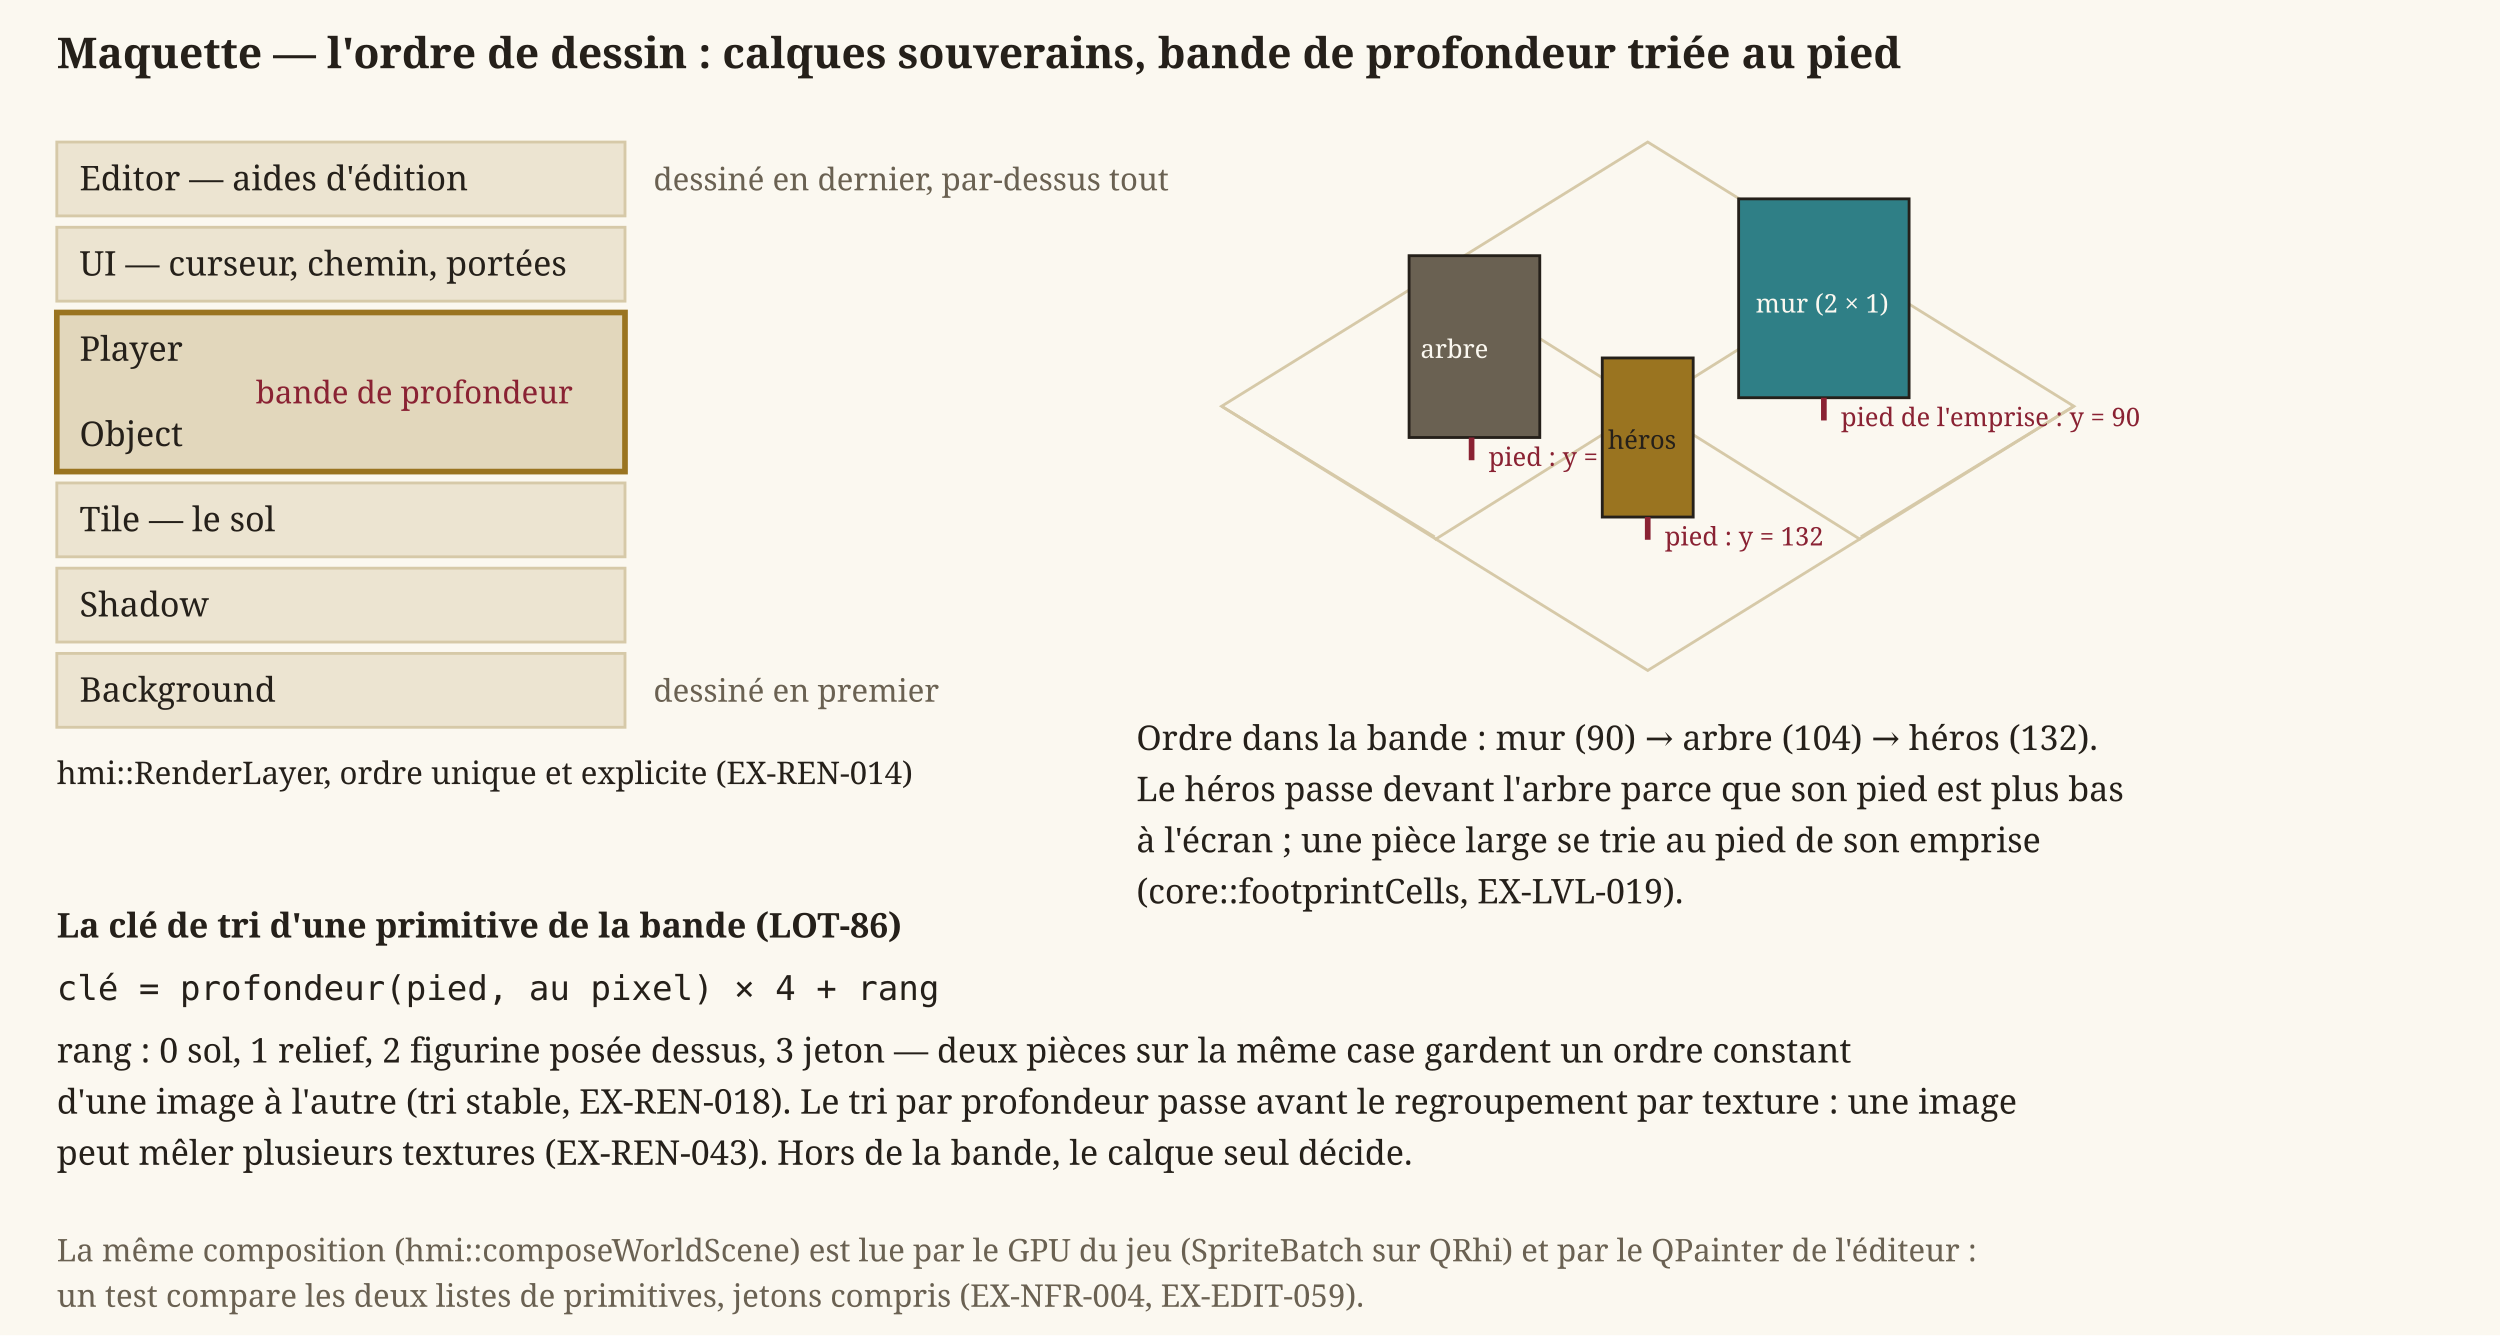
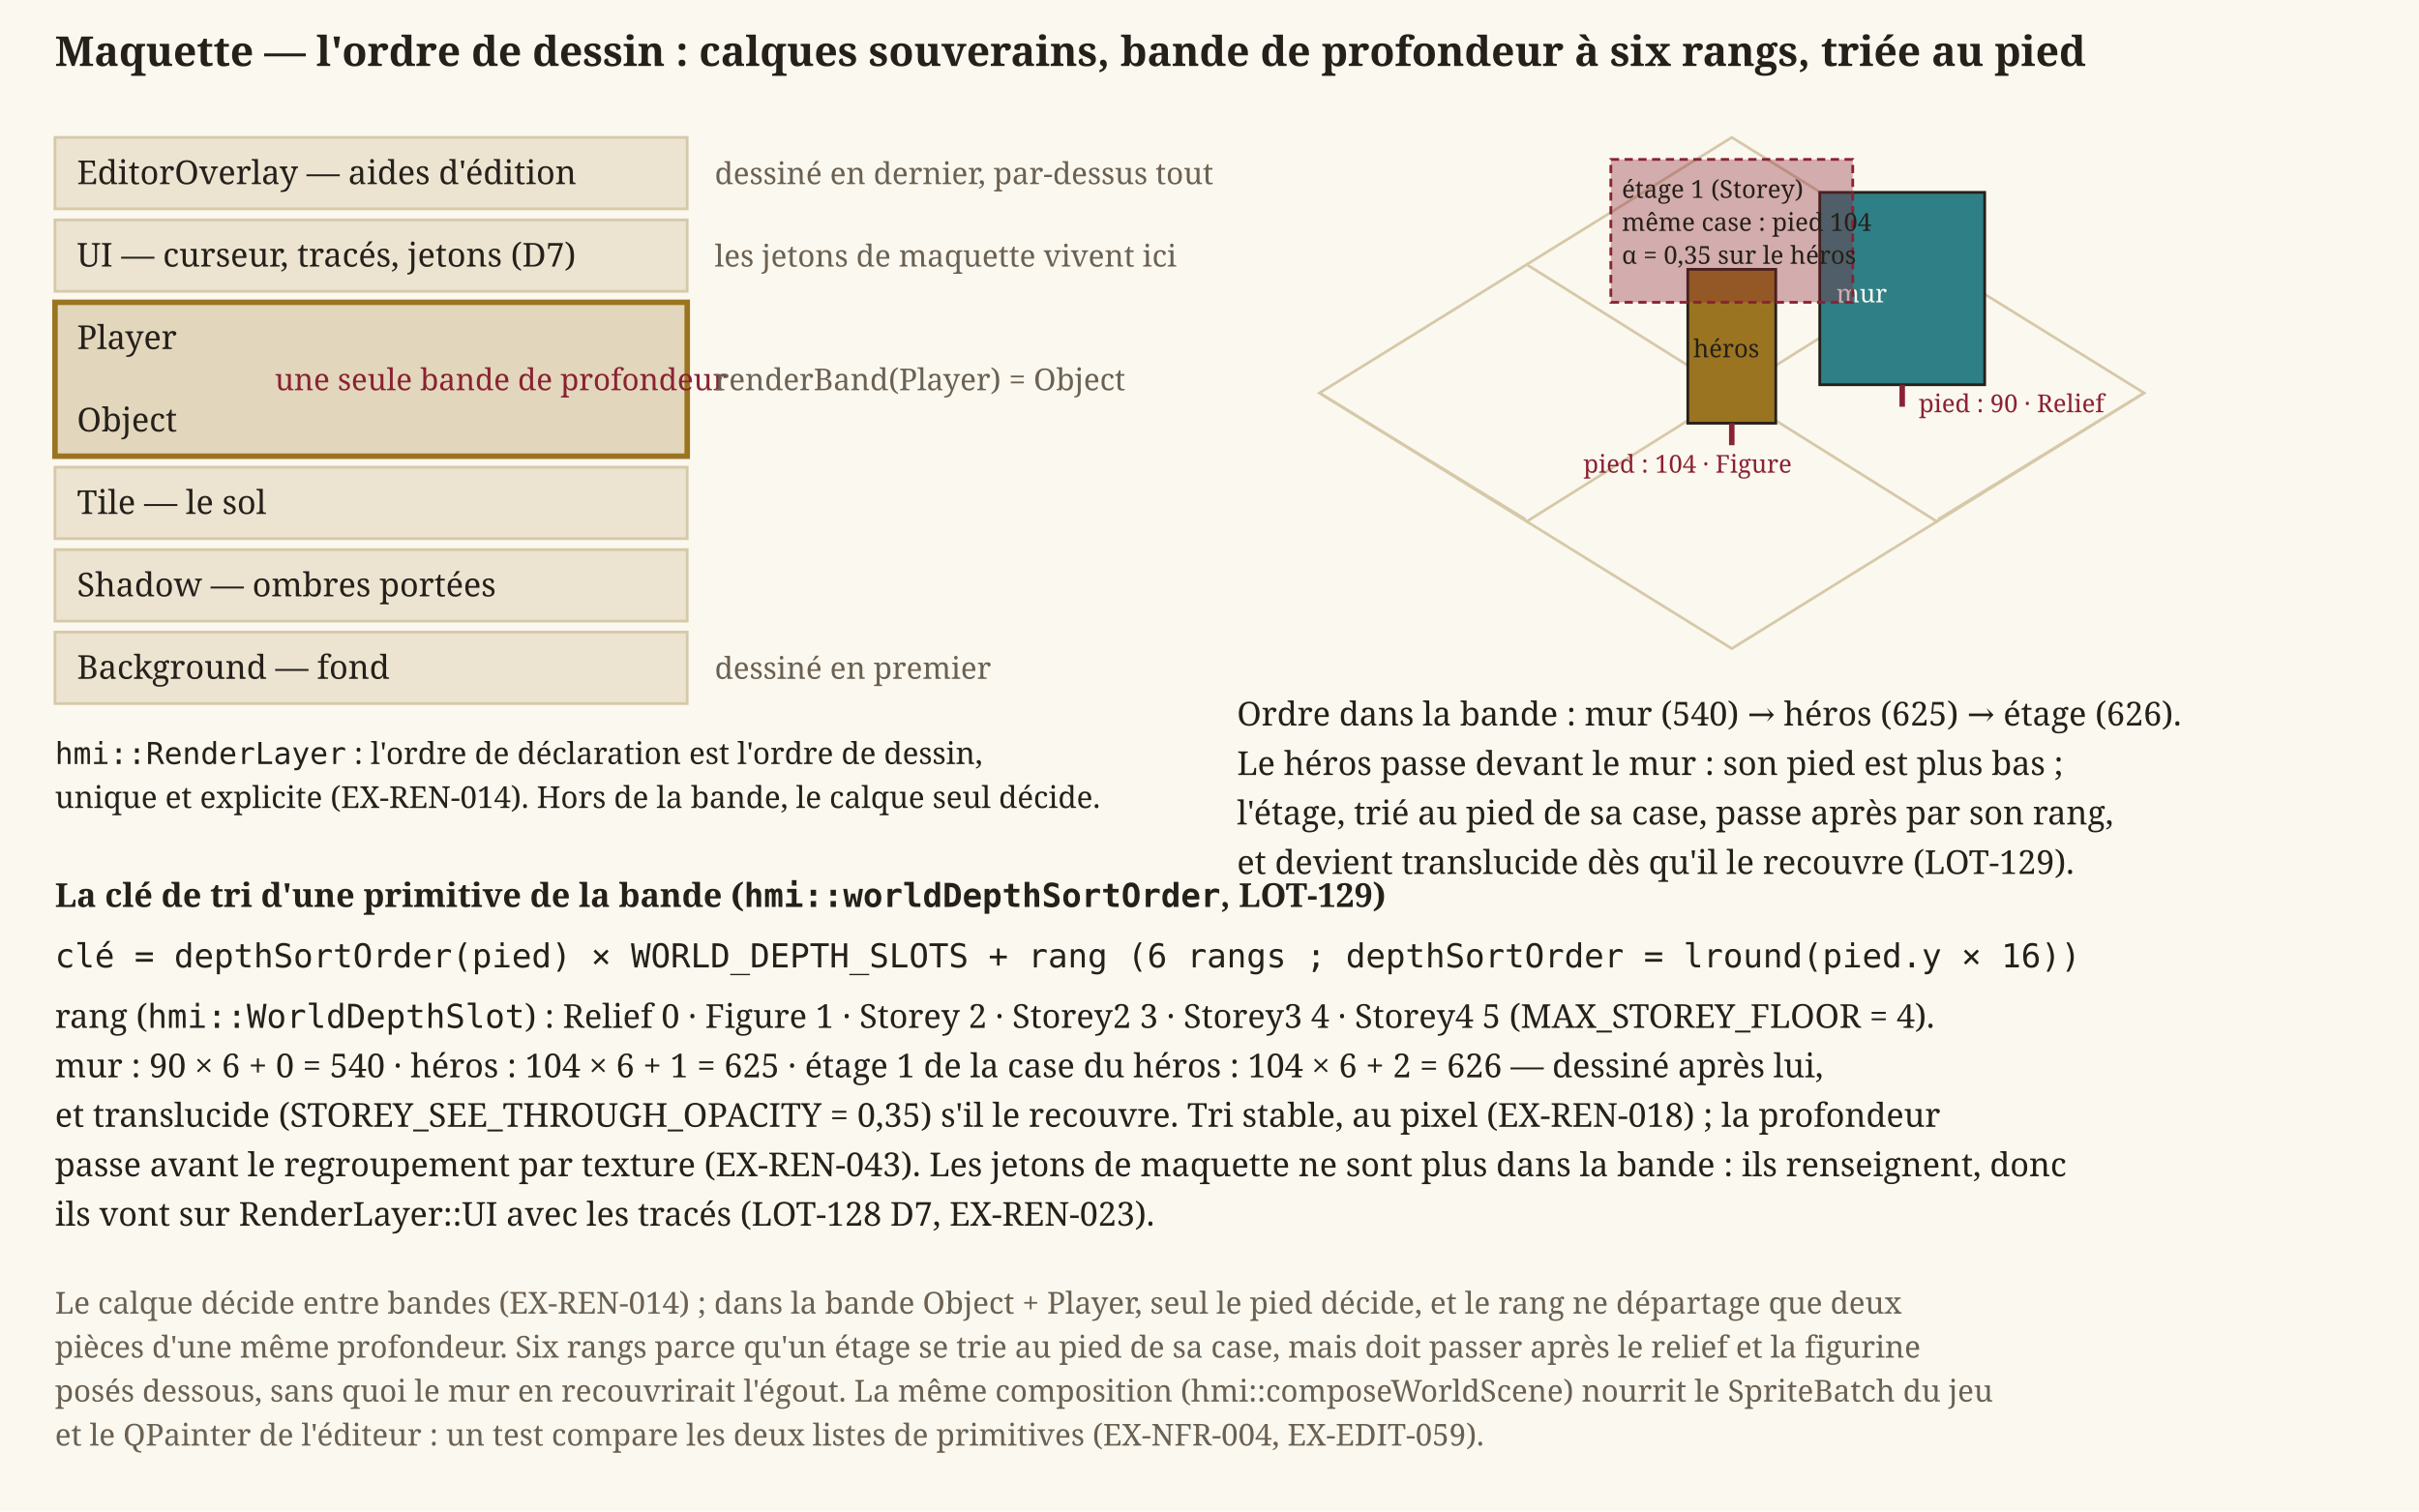
- <svg xmlns="http://www.w3.org/2000/svg" viewBox="0 0 880 470" font-family="Georgia, serif" font-size="13">
-   <rect width="880" height="470" fill="#fbf8f0" />
-   <text x="20" y="24" font-size="15" font-weight="600" fill="#25201a">Maquette — l'ordre de dessin : calques souverains, bande de profondeur triée au pied</text>
+ <svg xmlns="http://www.w3.org/2000/svg" viewBox="0 0 880 550" font-family="Georgia, serif" font-size="13">
+   <rect width="880" height="550" fill="#fbf8f0" />
+   <text x="20" y="24" font-size="15" font-weight="600" fill="#25201a">Maquette — l'ordre de dessin : calques souverains, bande de profondeur à six rangs, triée au pied</text>
  <g transform="translate(20,50)">
    <g font-size="12" fill="#25201a">
-       <rect x="0" y="0" width="200" height="26" fill="#ece4d1" stroke="#d6c9a8" />
-       <text x="8" y="17">Editor — aides d'édition</text>
-       <rect x="0" y="30" width="200" height="26" fill="#ece4d1" stroke="#d6c9a8" />
-       <text x="8" y="47">UI — curseur, chemin, portées</text>
-       <rect x="0" y="60" width="200" height="56" fill="#9a7420" fill-opacity="0.25" stroke="#9a7420" stroke-width="2" />
+       <rect x="0" y="0" width="230" height="26" fill="#ece4d1" stroke="#d6c9a8" />
+       <text x="8" y="17">EditorOverlay — aides d'édition</text>
+       <rect x="0" y="30" width="230" height="26" fill="#ece4d1" stroke="#d6c9a8" />
+       <text x="8" y="47">UI — curseur, tracés, jetons (D7)</text>
+       <rect x="0" y="60" width="230" height="56" fill="#9a7420" fill-opacity="0.25" stroke="#9a7420" stroke-width="2" />
      <text x="8" y="77">Player</text>
      <text x="8" y="107">Object</text>
-       <text x="70" y="92" font-size="11" fill="#8a2233">bande de profondeur</text>
-       <rect x="0" y="120" width="200" height="26" fill="#ece4d1" stroke="#d6c9a8" />
+       <text x="80" y="92" font-size="11" fill="#8a2233">une seule bande de profondeur</text>
+       <rect x="0" y="120" width="230" height="26" fill="#ece4d1" stroke="#d6c9a8" />
      <text x="8" y="137">Tile — le sol</text>
-       <rect x="0" y="150" width="200" height="26" fill="#ece4d1" stroke="#d6c9a8" />
-       <text x="8" y="167">Shadow</text>
-       <rect x="0" y="180" width="200" height="26" fill="#ece4d1" stroke="#d6c9a8" />
-       <text x="8" y="197">Background</text>
+       <rect x="0" y="150" width="230" height="26" fill="#ece4d1" stroke="#d6c9a8" />
+       <text x="8" y="167">Shadow — ombres portées</text>
+       <rect x="0" y="180" width="230" height="26" fill="#ece4d1" stroke="#d6c9a8" />
+       <text x="8" y="197">Background — fond</text>
    </g>
-     <text x="210" y="17" font-size="11" fill="#6a6152">dessiné en dernier, par-dessus tout</text>
-     <text x="210" y="197" font-size="11" fill="#6a6152">dessiné en premier</text>
-     <text x="0" y="226" font-size="11" fill="#25201a">hmi::RenderLayer, ordre unique et explicite (EX-REN-014)</text>
+     <text x="240" y="17" font-size="11" fill="#6a6152">dessiné en dernier, par-dessus tout</text>
+     <text x="240" y="47" font-size="11" fill="#6a6152">les jetons de maquette vivent ici</text>
+     <text x="240" y="92" font-size="11" fill="#6a6152">renderBand(Player) = Object</text>
+     <text x="240" y="197" font-size="11" fill="#6a6152">dessiné en premier</text>
+     <text x="0" y="228" font-size="11" fill="#25201a">
+       <tspan font-family="Consolas, monospace">hmi::RenderLayer</tspan> : l'ordre de déclaration est l'ordre de dessin,</text>
+     <text x="0" y="244" font-size="11" fill="#25201a">unique et explicite (EX-REN-014). Hors de la bande, le calque seul décide.</text>
  </g>
-   <g transform="translate(400,50)">
+   <g transform="translate(450,50)">
    <g stroke="#d6c9a8" fill="none">
      <path d="M180,0 l150,93 l-150,93 l-150,-93 z" />
      <path d="M105,46 l75,47 M255,46 l-75,47 M30,93 l75,46 M330,93 l-75,46 M105,140 l75,-47 M255,140 l-75,-47" />
    </g>
-     <rect x="96" y="40" width="46" height="64" fill="#6a6152" stroke="#25201a" />
-     <text x="100" y="76" font-size="9" fill="#fbf8f0">arbre</text>
-     <path d="M118,104 L118,112" stroke="#8a2233" stroke-width="2" />
-     <text x="124" y="114" font-size="9" fill="#8a2233">pied : y = 104</text>
-     <rect x="164" y="76" width="32" height="56" fill="#9a7420" stroke="#25201a" />
-     <text x="166" y="108" font-size="9" fill="#25201a">héros</text>
-     <path d="M180,132 L180,140" stroke="#8a2233" stroke-width="2" />
-     <text x="186" y="142" font-size="9" fill="#8a2233">pied : y = 132</text>
    <rect x="212" y="20" width="60" height="70" fill="#2f7f86" stroke="#25201a" />
-     <text x="218" y="60" font-size="9" fill="#fbf8f0">mur (2 × 1)</text>
+     <text x="218" y="60" font-size="9" fill="#fbf8f0">mur</text>
    <path d="M242,90 L242,98" stroke="#8a2233" stroke-width="2" />
-     <text x="248" y="100" font-size="9" fill="#8a2233">pied de l'emprise : y = 90</text>
-     <text x="0" y="214" font-size="12" fill="#25201a">Ordre dans la bande : mur (90) → arbre (104) → héros (132).</text>
-     <text x="0" y="232" font-size="12" fill="#25201a">Le héros passe devant l'arbre parce que son pied est plus bas</text>
-     <text x="0" y="250" font-size="12" fill="#25201a">à l'écran ; une pièce large se trie au pied de son emprise</text>
-     <text x="0" y="268" font-size="12" fill="#25201a">(core::footprintCells, EX-LVL-019).</text>
+     <text x="248" y="100" font-size="9" fill="#8a2233">pied : 90 · Relief</text>
+     <rect x="164" y="48" width="32" height="56" fill="#9a7420" stroke="#25201a" />
+     <text x="166" y="80" font-size="9" fill="#25201a">héros</text>
+     <path d="M180,104 L180,112" stroke="#8a2233" stroke-width="2" />
+     <text x="126" y="122" font-size="9" fill="#8a2233">pied : 104 · Figure</text>
+     <rect x="136" y="8" width="88" height="52" fill="#8a2233" fill-opacity="0.35" stroke="#8a2233" stroke-dasharray="3 2" />
+     <text x="140" y="22" font-size="9" fill="#25201a">étage 1 (Storey)</text>
+     <text x="140" y="34" font-size="9" fill="#25201a">même case : pied 104</text>
+     <text x="140" y="46" font-size="9" fill="#25201a">α = 0,35 sur le héros</text>
+     <text x="0" y="214" font-size="12" fill="#25201a">Ordre dans la bande : mur (540) → héros (625) → étage (626).</text>
+     <text x="0" y="232" font-size="12" fill="#25201a">Le héros passe devant le mur : son pied est plus bas ;</text>
+     <text x="0" y="250" font-size="12" fill="#25201a">l'étage, trié au pied de sa case, passe après par son rang,</text>
+     <text x="0" y="268" font-size="12" fill="#25201a">et devient translucide dès qu'il le recouvre (LOT-129).</text>
  </g>
  <g fill="#25201a" font-size="12">
-     <text x="20" y="330" font-weight="600">La clé de tri d'une primitive de la bande (LOT-86)</text>
-     <text x="20" y="352" font-family="Consolas, monospace" font-size="12">clé = profondeur(pied, au pixel) × 4 + rang</text>
-     <text x="20" y="374">rang : 0 sol, 1 relief, 2 figurine posée dessus, 3 jeton — deux pièces sur la même case gardent un ordre constant</text>
-     <text x="20" y="392">d'une image à l'autre (tri stable, EX-REN-018). Le tri par profondeur passe avant le regroupement par texture : une image</text>
-     <text x="20" y="410">peut mêler plusieurs textures (EX-REN-043). Hors de la bande, le calque seul décide.</text>
+     <text x="20" y="330" font-weight="600">La clé de tri d'une primitive de la bande (<tspan font-family="Consolas, monospace">hmi::worldDepthSortOrder</tspan>, LOT-129)</text>
+     <text x="20" y="352" font-family="Consolas, monospace">clé = depthSortOrder(pied) × WORLD_DEPTH_SLOTS + rang     (6 rangs ; depthSortOrder = lround(pied.y × 16))</text>
+     <text x="20" y="374">rang (<tspan font-family="Consolas, monospace">hmi::WorldDepthSlot</tspan>) : Relief 0 · Figure 1 · Storey 2 · Storey2 3 · Storey3 4 · Storey4 5 (MAX_STOREY_FLOOR = 4).</text>
+     <text x="20" y="392">mur : 90 × 6 + 0 = 540 · héros : 104 × 6 + 1 = 625 · étage 1 de la case du héros : 104 × 6 + 2 = 626 — dessiné après lui,</text>
+     <text x="20" y="410">et translucide (STOREY_SEE_THROUGH_OPACITY = 0,35) s'il le recouvre. Tri stable, au pixel (EX-REN-018) ; la profondeur</text>
+     <text x="20" y="428">passe avant le regroupement par texture (EX-REN-043). Les jetons de maquette ne sont plus dans la bande : ils renseignent, donc</text>
+     <text x="20" y="446">ils vont sur RenderLayer::UI avec les tracés (LOT-128 D7, EX-REN-023).</text>
  </g>
-   <text x="20" y="444" font-size="11" fill="#6a6152">La même composition (hmi::composeWorldScene) est lue par le GPU du jeu (SpriteBatch sur QRhi) et par le QPainter de l'éditeur :</text>
-   <text x="20" y="460" font-size="11" fill="#6a6152">un test compare les deux listes de primitives, jetons compris (EX-NFR-004, EX-EDIT-059).</text>
+   <g font-size="11" fill="#6a6152">
+     <text x="20" y="478">Le calque décide entre bandes (EX-REN-014) ; dans la bande Object + Player, seul le pied décide, et le rang ne départage que deux</text>
+     <text x="20" y="494">pièces d'une même profondeur. Six rangs parce qu'un étage se trie au pied de sa case, mais doit passer après le relief et la figurine</text>
+     <text x="20" y="510">posés dessous, sans quoi le mur en recouvrirait l'égout. La même composition (hmi::composeWorldScene) nourrit le SpriteBatch du jeu</text>
+     <text x="20" y="526">et le QPainter de l'éditeur : un test compare les deux listes de primitives (EX-NFR-004, EX-EDIT-059).</text>
+   </g>
</svg>
